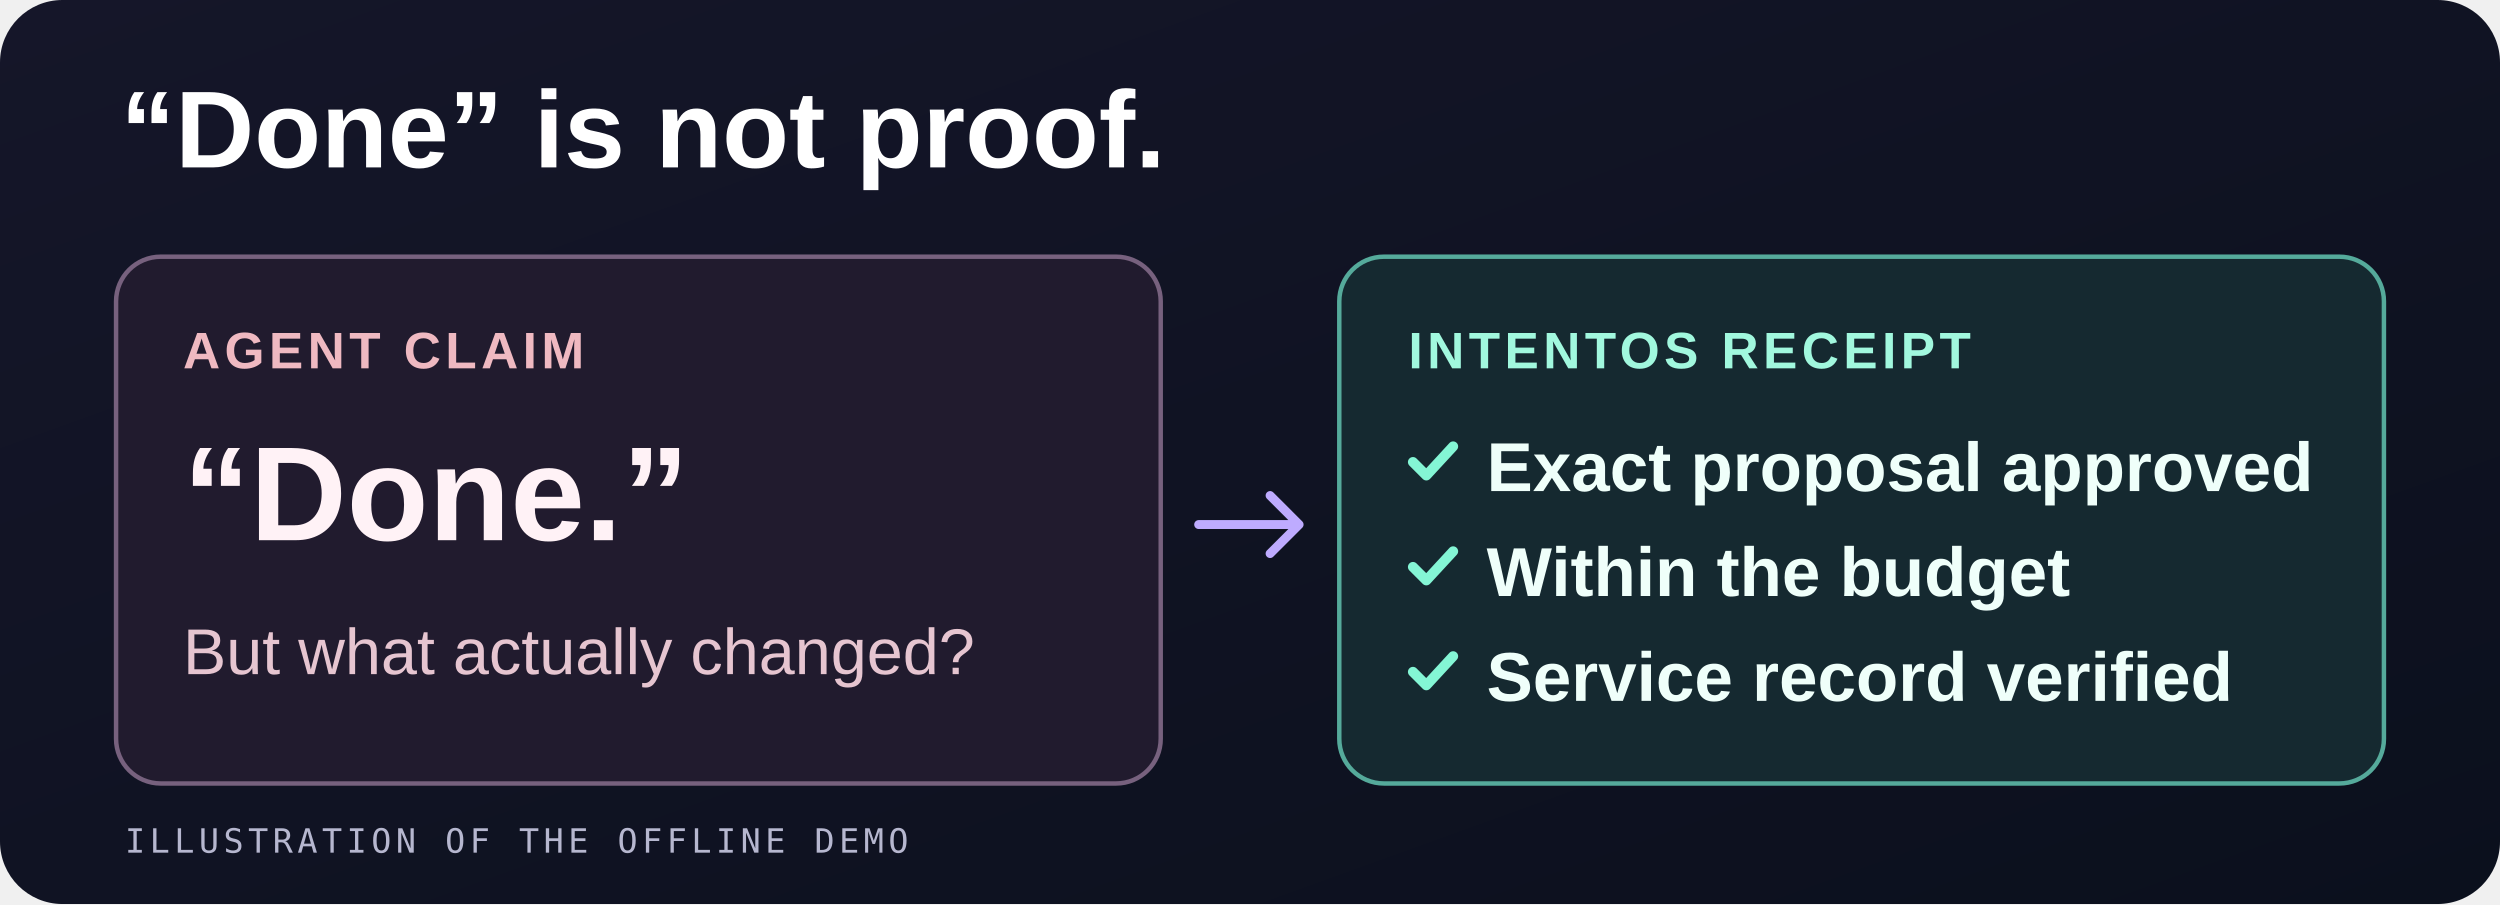
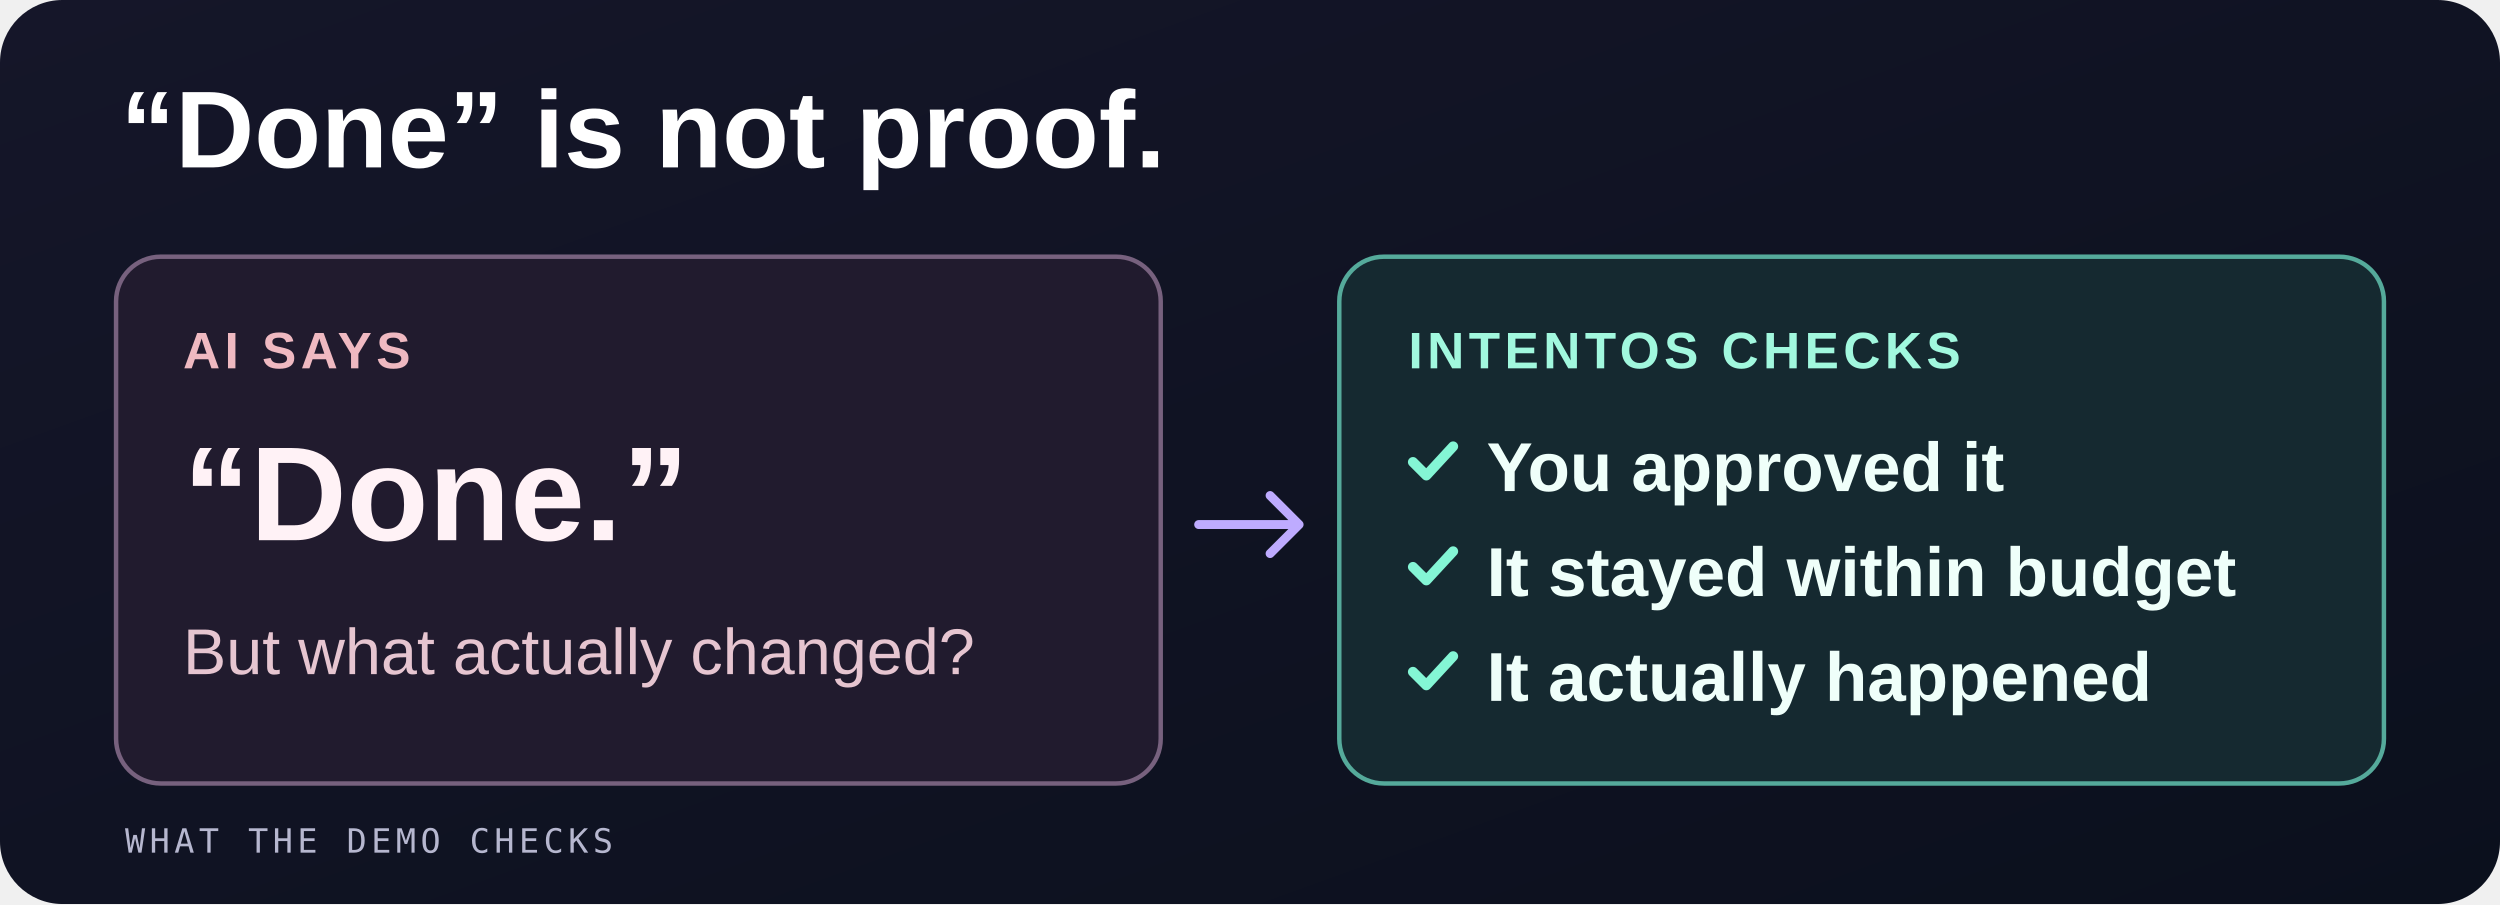
<svg xmlns="http://www.w3.org/2000/svg" width="1120" height="405" viewBox="0 0 1120 405" role="img" aria-labelledby="title desc">
  <defs>
    <linearGradient id="bg" x2="1" y2="1">
      <stop stop-color="#151629" />
      <stop offset="1" stop-color="#0b101d" />
    </linearGradient>
  </defs>
  <rect width="1120" height="405" rx="28" fill="url(#bg)" />
  <g font-family="Arial, Helvetica, sans-serif">
    <text x="54" y="75" fill="#fff" font-size="49" font-weight="800">“Done” is not proof.</text>
    <rect x="52" y="115" width="468" height="236" rx="20" fill="#211b2e" stroke="#77617e" stroke-width="2" />
    <rect x="600" y="115" width="468" height="236" rx="20" fill="#152930" stroke="#55aa9b" stroke-width="2" />
-     <text x="82" y="165" fill="#efb9c1" font-size="23" font-weight="700" letter-spacing="2">AGENT CLAIM</text>
+     <text x="82" y="165" fill="#efb9c1" font-size="23" font-weight="700" letter-spacing="2">AI SAYS</text>
    <text x="82" y="242" fill="#fff2f6" font-size="60" font-weight="800">“Done.”</text>
    <text x="82" y="302" fill="#e6c5d0" font-size="29">But what actually changed?</text>
-     <text x="631" y="165" fill="#a1f8de" font-size="23" font-weight="700" letter-spacing="2">INTENTOS RECEIPT</text>
+     <text x="631" y="165" fill="#a1f8de" font-size="23" font-weight="700" letter-spacing="2">INTENTOS CHECKS</text>
    <g fill="#effffa" font-size="31" font-weight="700">
-       <text x="666" y="220">Exact proposal approved</text>
-       <text x="666" y="267">Within the budget</text>
-       <text x="666" y="314">Service record verified</text>
+       <text x="666" y="220">You approved it</text>
+       <text x="666" y="267">It stayed within budget</text>
+       <text x="666" y="314">It actually happened</text>
    </g>
    <g stroke="#84f6d5" stroke-width="4.5" fill="none" stroke-linecap="round" stroke-linejoin="round">
      <path d="m633 207 6 6 12-13m-18 54 6 6 12-13m-18 54 6 6 12-13" />
    </g>
    <path d="M537 235h45m-13-13 13 13-13 13" stroke="#beabff" stroke-width="4" fill="none" stroke-linecap="round" stroke-linejoin="round" />
-     <text x="56" y="382" font-family="monospace" font-size="15" fill="#b6b7cf" letter-spacing="2">ILLUSTRATION OF THE OFFLINE DEMO</text>
+     <text x="56" y="382" font-family="monospace" font-size="15" fill="#b6b7cf" letter-spacing="2">WHAT THE DEMO CHECKS</text>
  </g>
</svg>
